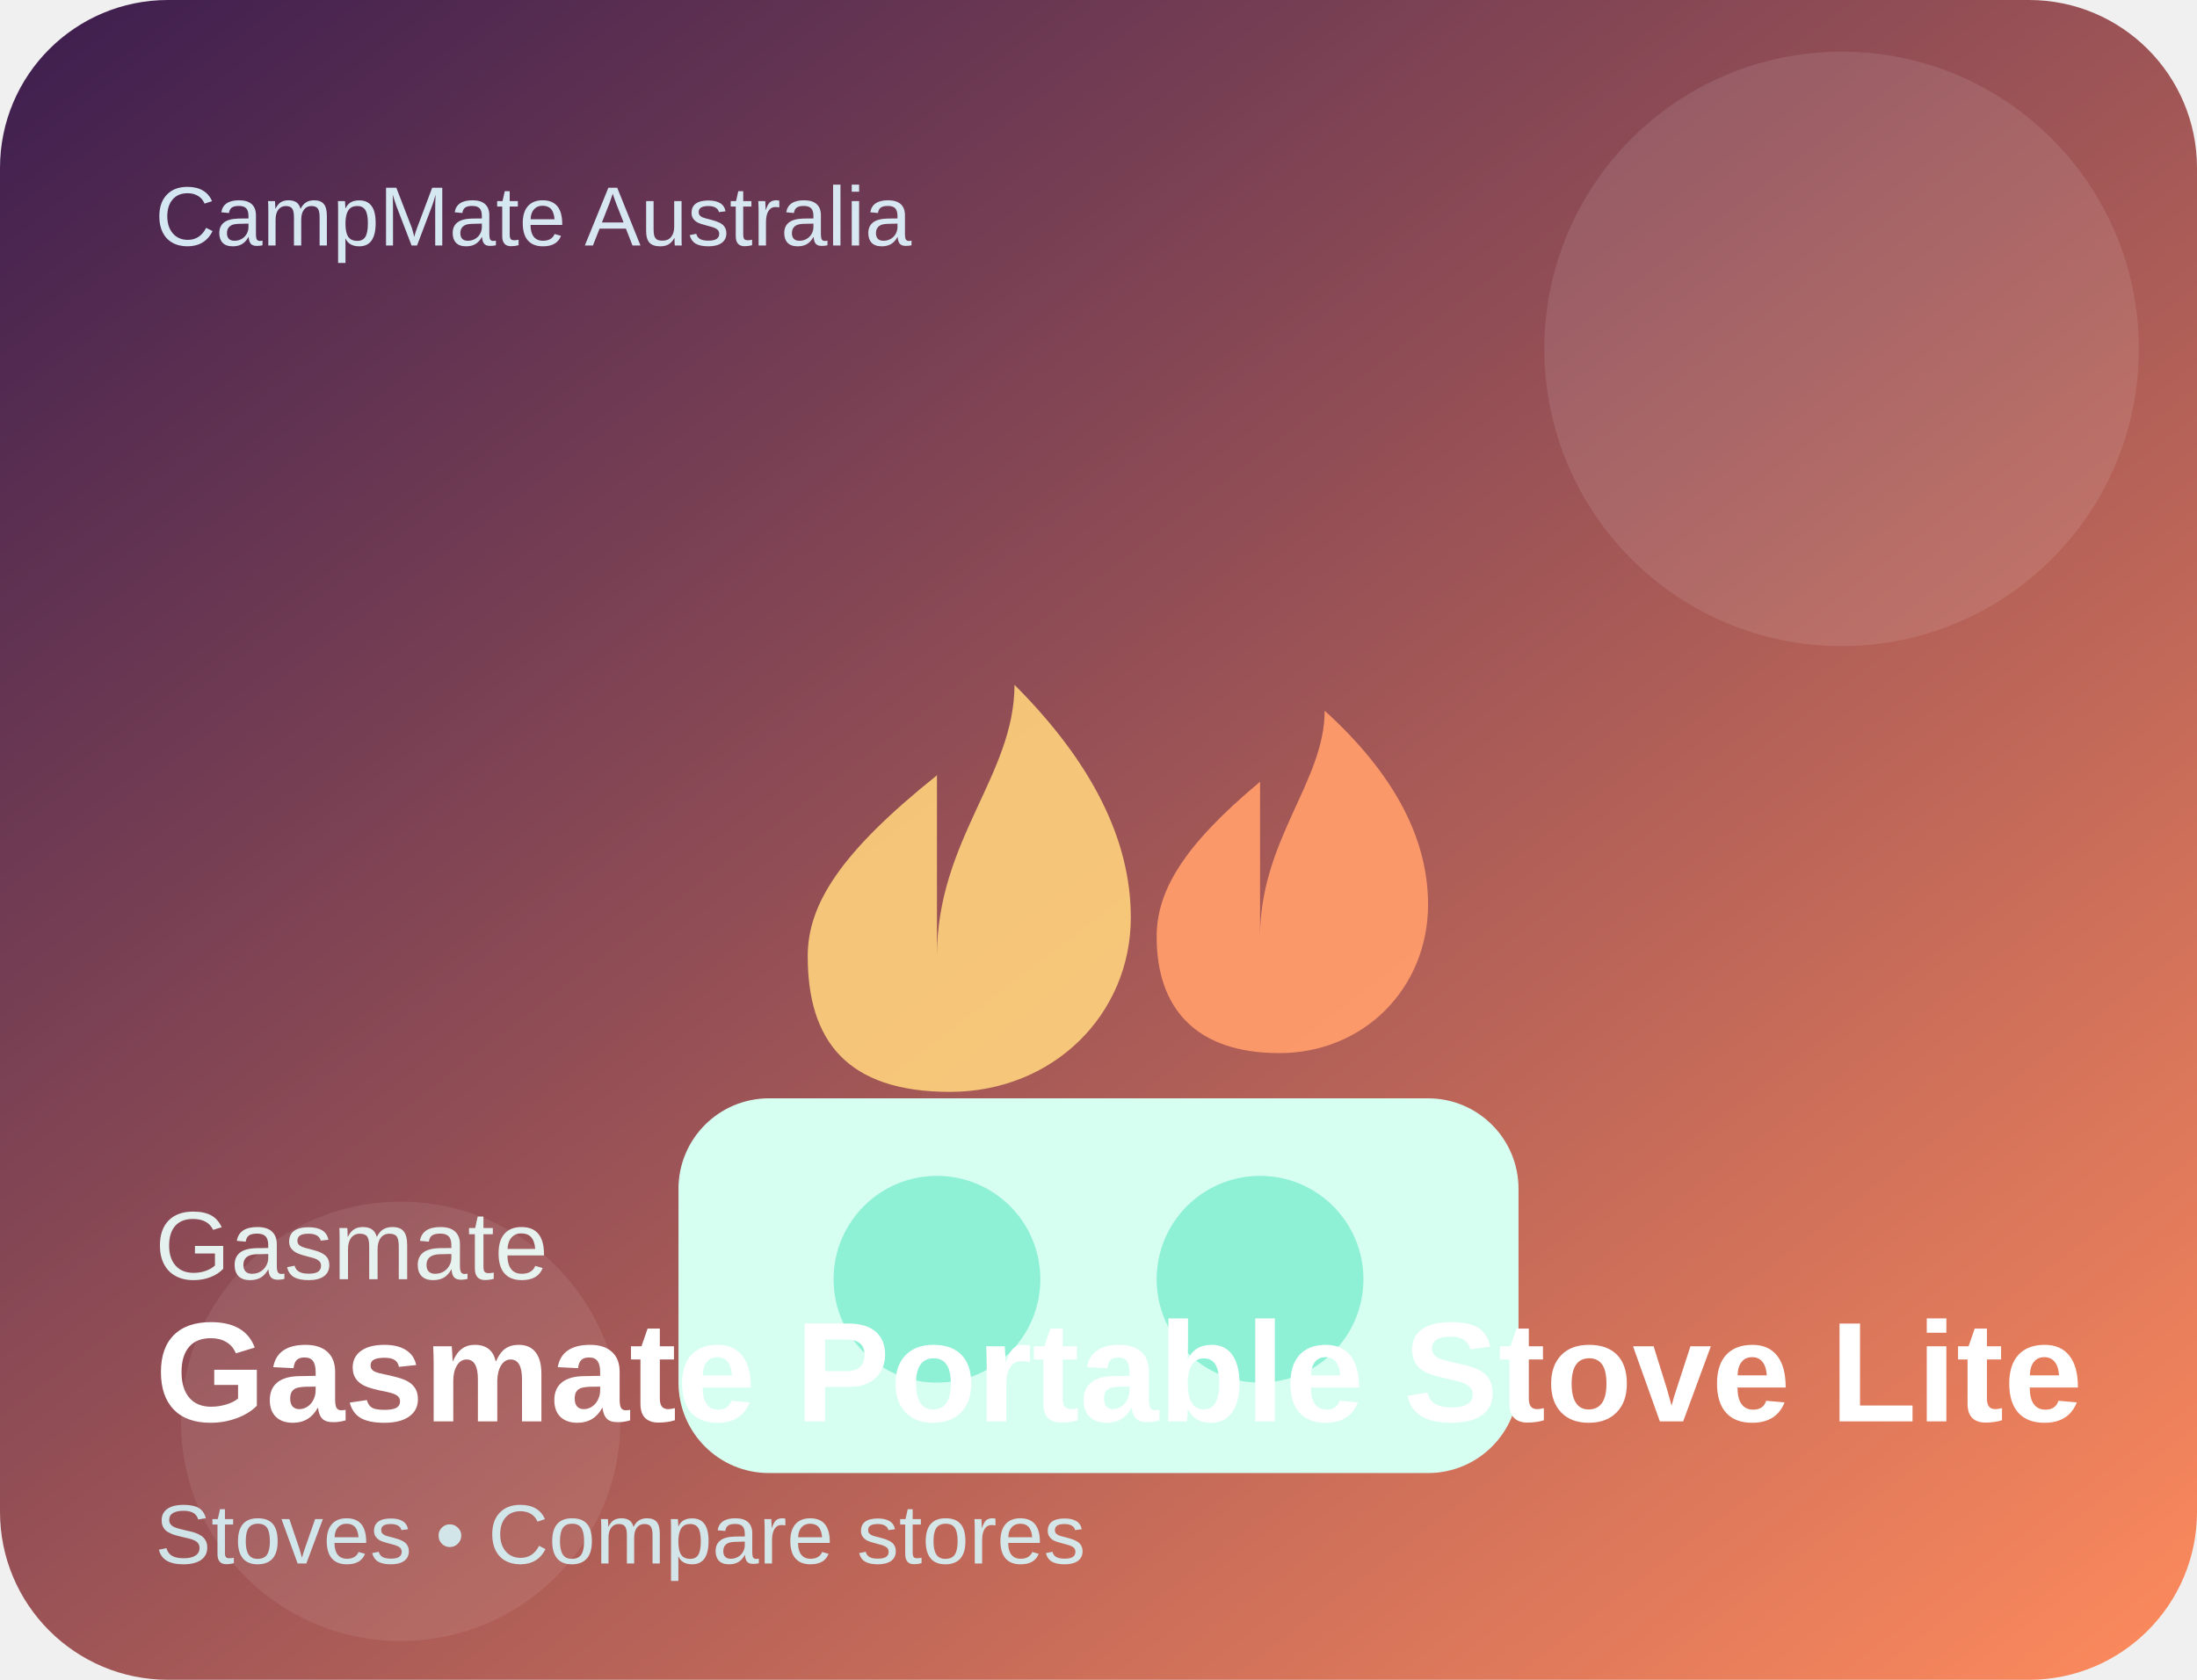
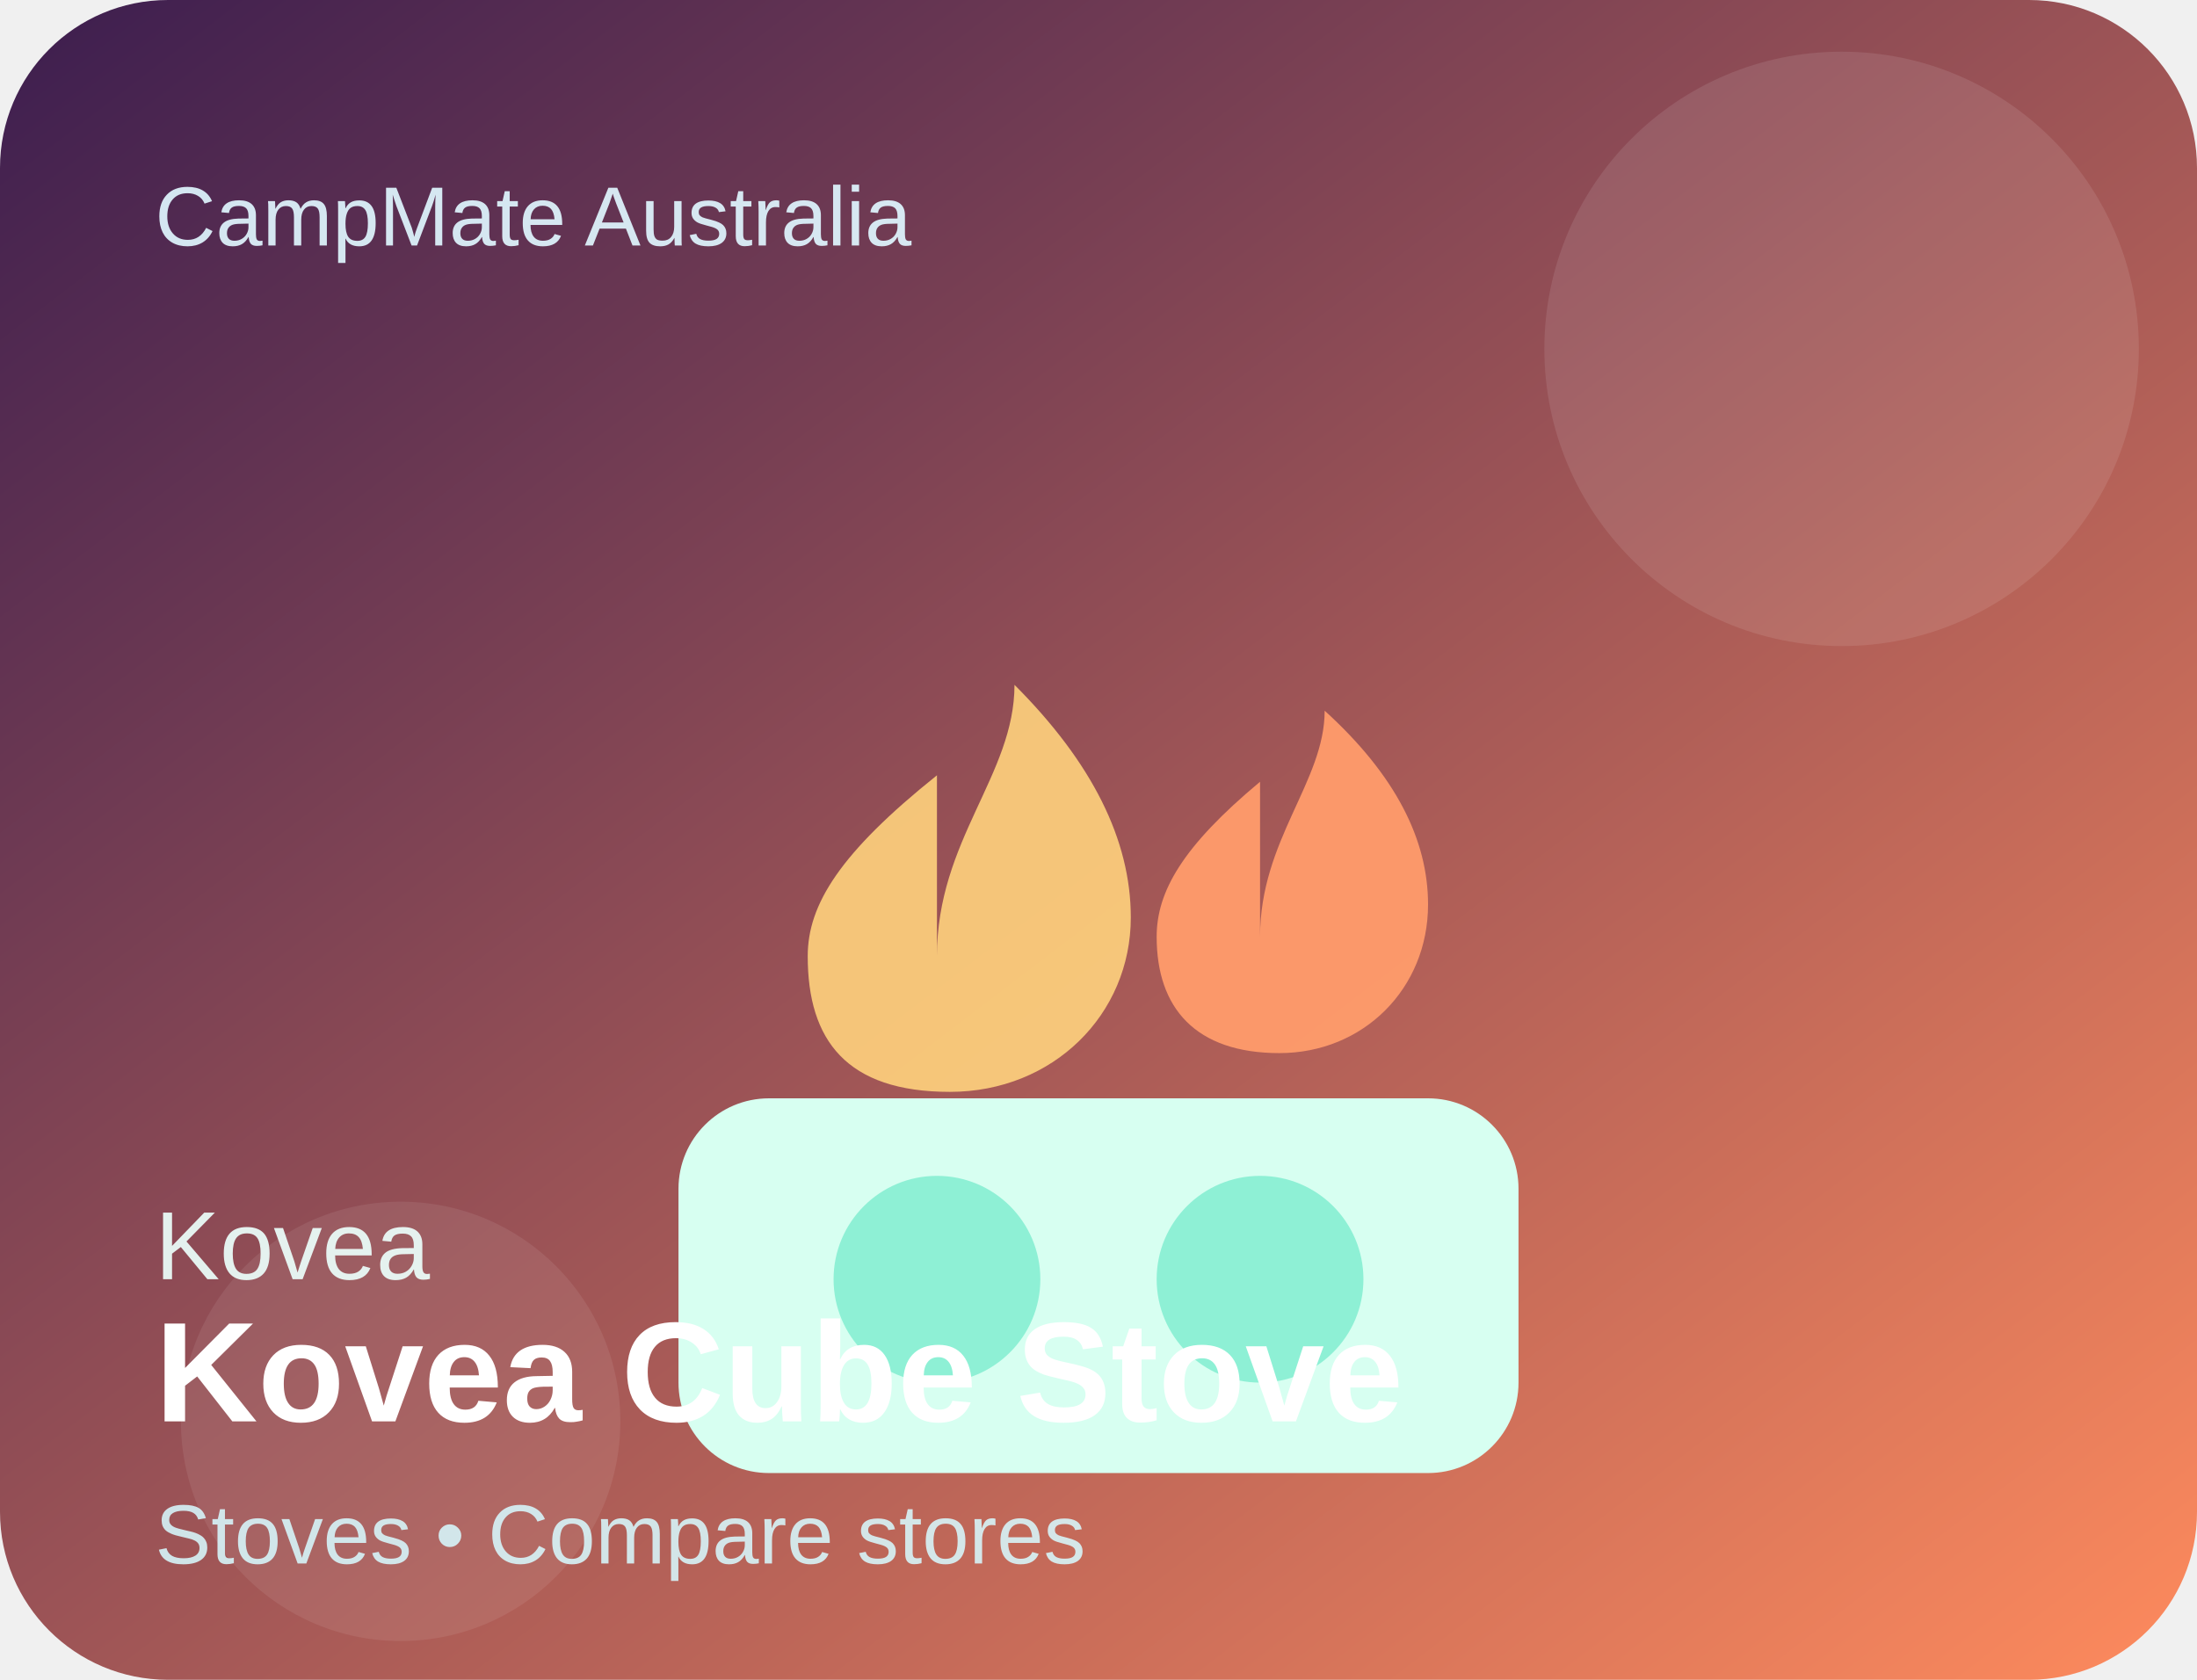
- <svg xmlns="http://www.w3.org/2000/svg" viewBox="0 0 340 260" role="img" aria-label="Gasmate Portable Stove Lite 88">
+ <svg xmlns="http://www.w3.org/2000/svg" viewBox="0 0 340 260" role="img" aria-label="Kovea Cube Stove">
  <defs>
    <linearGradient id="g" x1="0" y1="0" x2="1" y2="1">
      <stop offset="0%" stop-color="#3b1d4f" />
      <stop offset="100%" stop-color="#ff8b5d" />
    </linearGradient>
  </defs>
  <rect width="340" height="260" rx="26" fill="url(#g)" />
  <circle cx="285" cy="54" r="46" fill="#ffffff" opacity="0.10" />
  <circle cx="62" cy="220" r="34" fill="#ffffff" opacity="0.08" />
  <rect x="105" y="170" width="130" height="58" rx="14" fill="#d7fff1" />
  <circle cx="145" cy="198" r="16" fill="#8ef0d5" />
  <circle cx="195" cy="198" r="16" fill="#8ef0d5" />
  <path d="M145 148 c0-18 12-28 12-42 c12 12 18 24 18 36 c0 15-12 27-28 27 s-22-8-22-21 c0-8 5-16 20-28" fill="#ffd27d" opacity="0.9" />
  <path d="M195 145 c0-15 10-24 10-35 c11 10 16 20 16 30 c0 13-10 23-23 23 s-19-7-19-18 c0-7 4-14 16-24" fill="#ff9b6b" opacity="0.95" />
  <text x="24" y="38" font-family="Arial, Helvetica, sans-serif" font-size="13" fill="#dff6ff" opacity="0.92">CampMate Australia</text>
-   <text x="24" y="198" font-family="Arial, Helvetica, sans-serif" font-size="15" fill="#ecfffb" opacity="0.92">Gasmate</text>
-   <text x="24" y="220" font-family="Arial, Helvetica, sans-serif" font-size="22" font-weight="700" fill="#ffffff">Gasmate Portable Stove Lite </text>
+   <text x="24" y="198" font-family="Arial, Helvetica, sans-serif" font-size="15" fill="#ecfffb" opacity="0.92">Kovea</text>
+   <text x="24" y="220" font-family="Arial, Helvetica, sans-serif" font-size="22" font-weight="700" fill="#ffffff">Kovea Cube Stove</text>
  <text x="24" y="242" font-family="Arial, Helvetica, sans-serif" font-size="13" fill="#d8faff" opacity="0.86">Stoves • Compare stores</text>
</svg>
